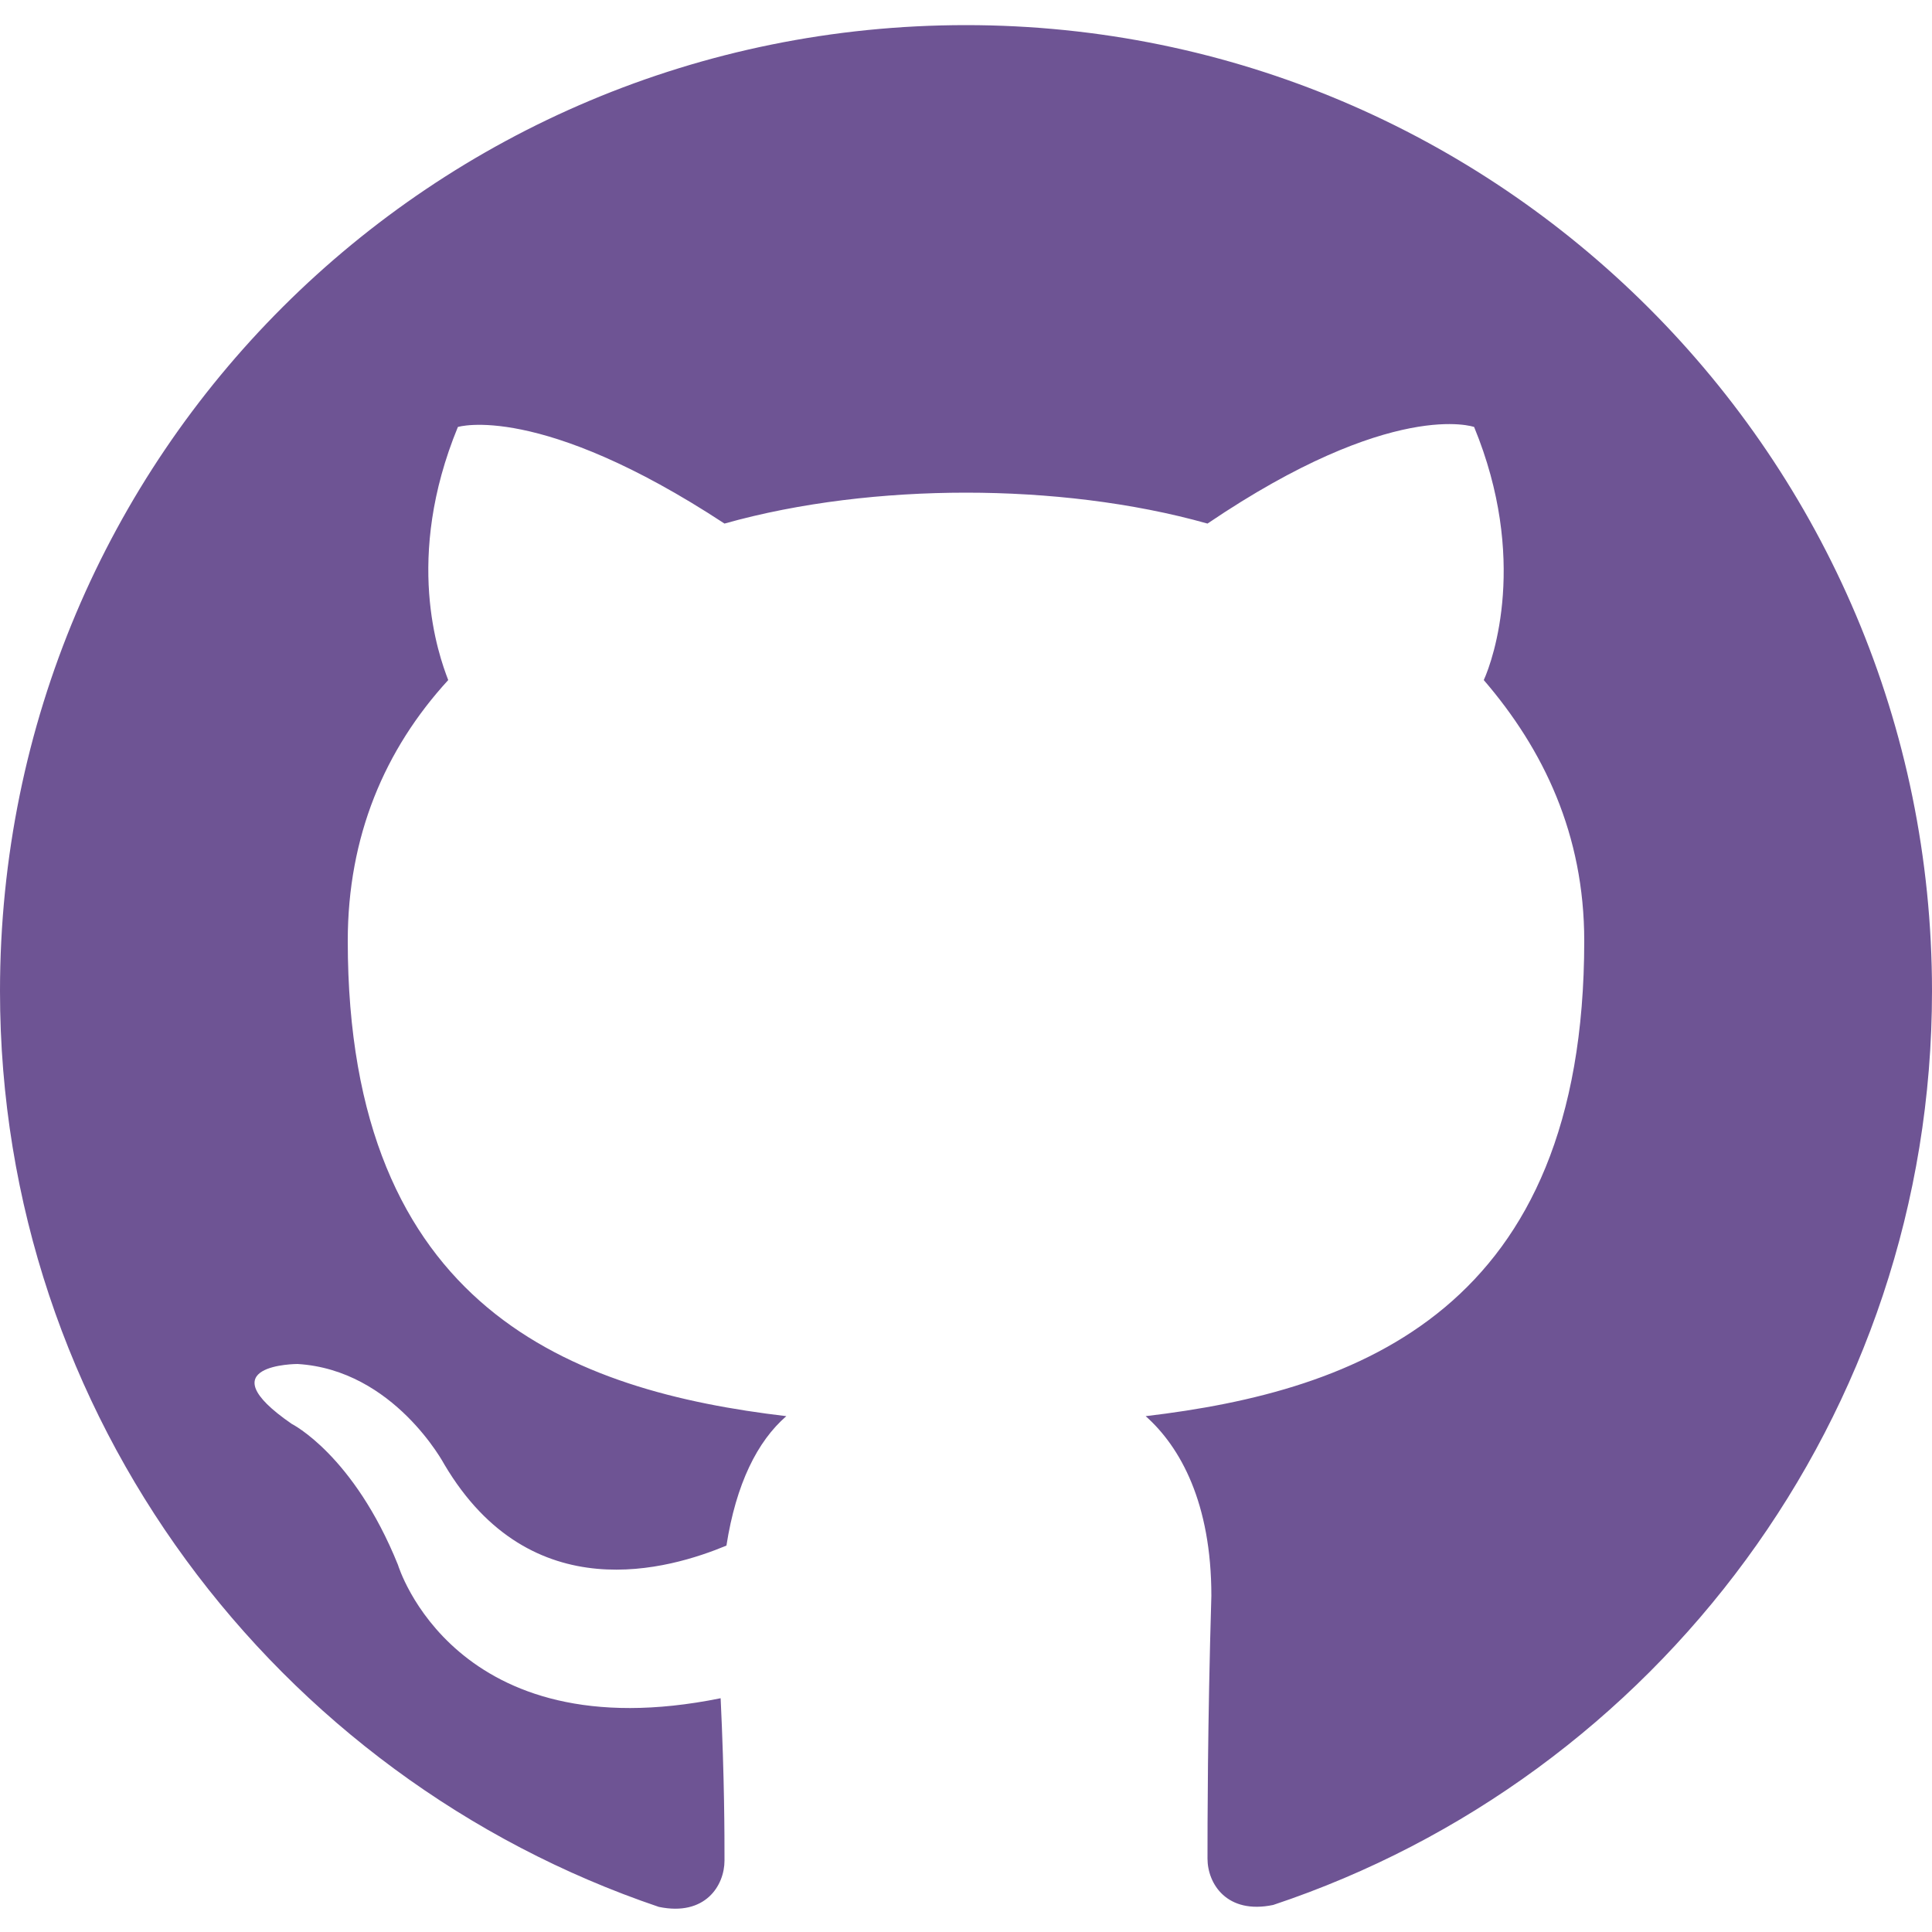
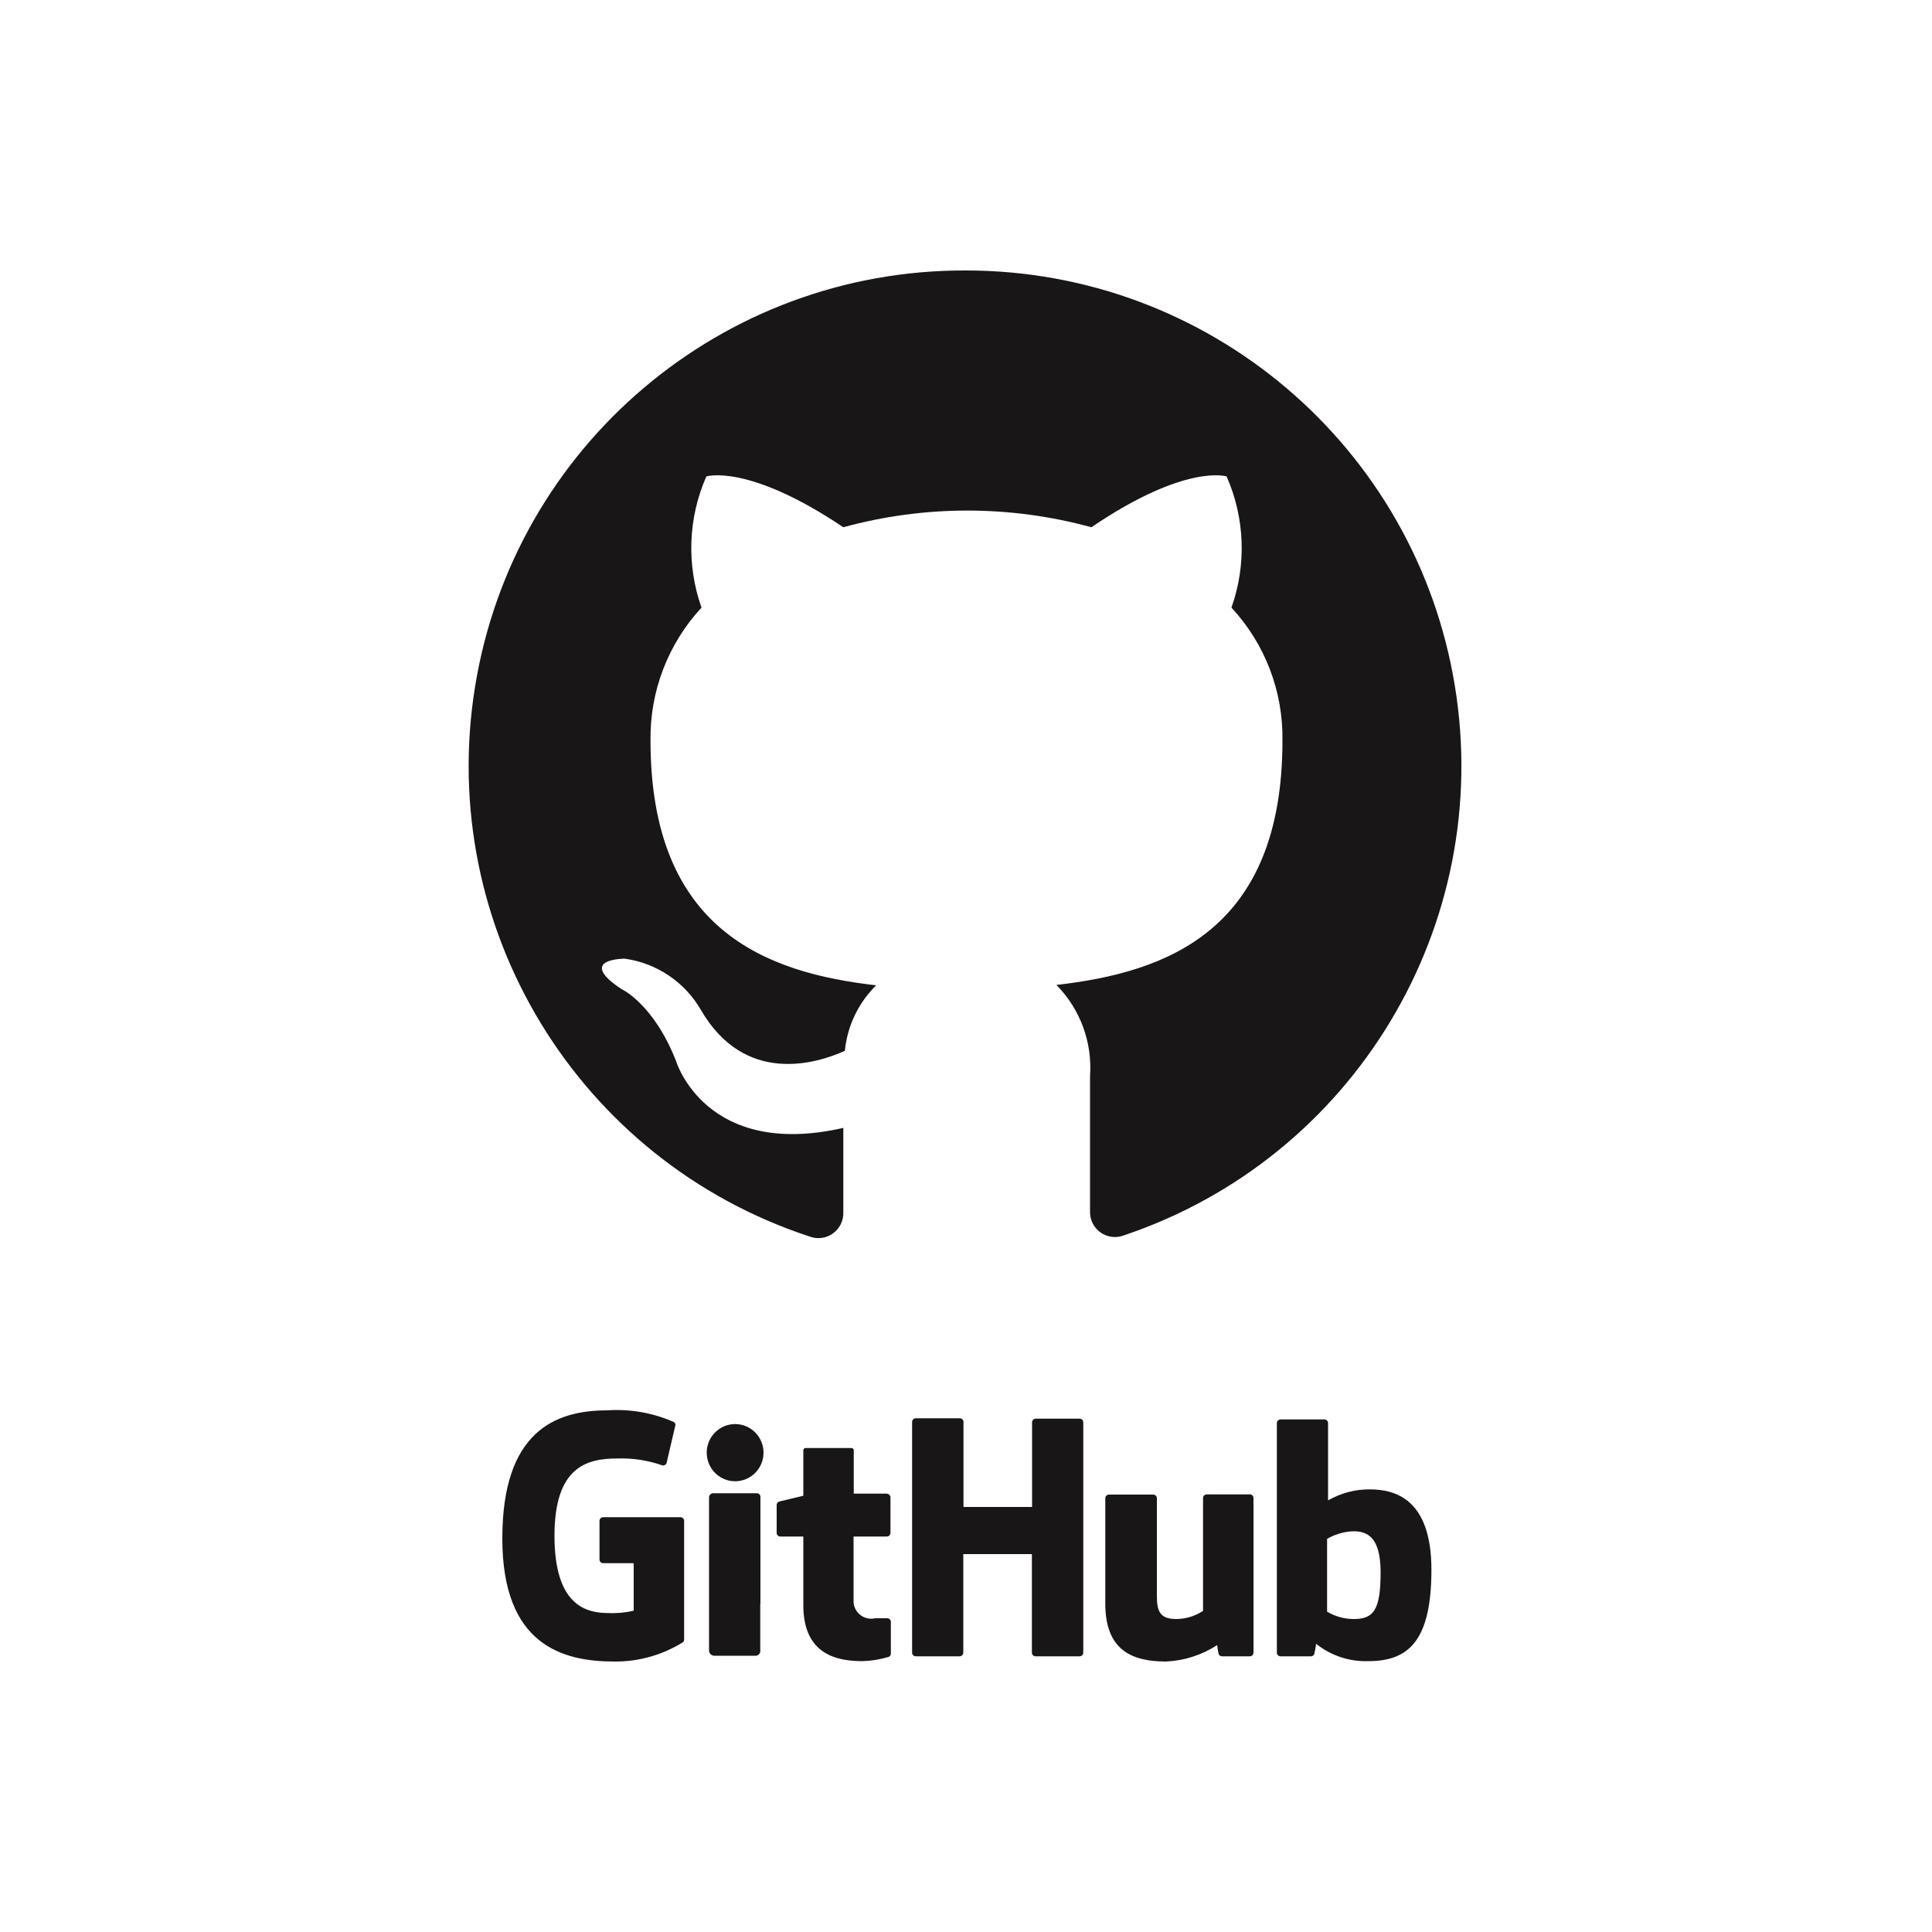
- <svg xmlns="http://www.w3.org/2000/svg" version="1.1" id="Layer_1" x="0px" y="0px" viewBox="0 0 100 100" style="enable-background:new 0 0 100 100;" xml:space="preserve">
-   <style type="text/css">
- 	.st0{fill:#6E5494;}
- </style>
-   <g>
-     <path class="st0" d="M50,1.3c-27.6,0-50,22.2-50,50C0,73.3,14.3,92,34.1,98.7c2.4,0.5,3.4-1.1,3.4-2.4s0-4.2-0.2-8.4   C23.5,90.7,20.6,81,20.6,81c-2.3-5.7-5.5-7.3-5.5-7.3c-4.5-3.1,0.3-3.1,0.3-3.1c5,0.3,7.6,5.2,7.6,5.2c4.5,7.6,11.7,5.4,14.6,4.2   c0.5-3.2,1.6-5.4,3.1-6.7C29.7,72,18,67.8,18,48.7c0-5.4,1.9-9.9,5.2-13.5c-0.5-1.3-2.3-6.3,0.5-13.1c0,0,4.2-1.3,13.8,5   c3.9-1.1,8.3-1.6,12.5-1.6s8.6,0.5,12.5,1.6c9.6-6.5,13.8-5,13.8-5c2.8,6.8,1,12,0.5,13.1c3.1,3.6,5.2,8,5.2,13.5   C82,67.8,70.3,72,59.3,73.3c1.8,1.6,3.4,4.5,3.4,9.3c-0.2,6.7-0.2,12-0.2,13.6c0,1.3,1,2.9,3.4,2.4C85.7,92,100,73.3,100,51.3   C100,23.7,77.6,1.3,50,1.3z" />
-   </g>
+ <svg xmlns="http://www.w3.org/2000/svg" id="Layer_1" data-name="Layer 1" viewBox="0 0 100 100">
+   <defs>
+     <style>.cls-1{fill:#181616;}</style>
+   </defs>
+   <path class="cls-1" d="M35.22,78.53h-4a0.19,0.19,0,0,0-.19.19v2a0.19,0.19,0,0,0,.19.19h1.58v2.46a4.78,4.78,0,0,1-1.33.12c-1.16,0-2.77-.42-2.77-4s1.68-4,3.26-4a6.4,6.4,0,0,1,2.33.36,0.19,0.19,0,0,0,.22-0.16v0l0.45-1.93a0.18,0.18,0,0,0-.07-0.15A7.3,7.3,0,0,0,31.42,73C28.72,73,26,74.11,26,79.63S29.12,86,31.79,86a6.58,6.58,0,0,0,3.56-1,0.16,0.16,0,0,0,.06-0.14V78.72a0.19,0.19,0,0,0-.19-0.19h0Z" />
+   <path class="cls-1" d="M56.07,73.62a0.19,0.19,0,0,0-.19-0.19H53.61a0.19,0.19,0,0,0-.19.19V78H49.87v-4.4a0.19,0.19,0,0,0-.19-0.19H47.4a0.19,0.19,0,0,0-.19.19V85.54a0.19,0.19,0,0,0,.18.19h2.28a0.19,0.19,0,0,0,.19-0.19h0v-5.1h3.55v5.1a0.19,0.19,0,0,0,.18.19h2.29a0.19,0.19,0,0,0,.19-0.19h0V73.62h0Z" />
+   <ellipse class="cls-1" cx="38.05" cy="75.19" rx="1.47" ry="1.48" />
+   <path class="cls-1" d="M39.36,83v-5.5a0.19,0.19,0,0,0-.16-0.21H36.9a0.22,0.22,0,0,0-.2.21v7.9a0.28,0.28,0,0,0,.25.3h2.12a0.25,0.25,0,0,0,.28-0.3V83h0Z" />
+   <path class="cls-1" d="M64.73,77.35H62.46a0.19,0.19,0,0,0-.19.19h0v5.84a2.55,2.55,0,0,1-1.39.42c-0.81,0-1-.37-1-1.17V77.55a0.19,0.19,0,0,0-.18-0.19h-2.3a0.19,0.19,0,0,0-.19.19h0V83c0,2.37,1.32,3,3.14,3A5.3,5.3,0,0,0,63,85.15a4.79,4.79,0,0,0,.08.48,0.2,0.2,0,0,0,.17.1h1.44a0.19,0.19,0,0,0,.19-0.19h0v-8A0.19,0.19,0,0,0,64.73,77.35Z" />
+   <path class="cls-1" d="M70.9,77.09a4.25,4.25,0,0,0-2.16.57v-4a0.19,0.19,0,0,0-.19-0.19H66.28a0.19,0.19,0,0,0-.19.19V85.54a0.19,0.19,0,0,0,.18.19h1.59a0.19,0.19,0,0,0,.16-0.1,3.72,3.72,0,0,0,.1-0.55,4.09,4.09,0,0,0,2.71.9c2.07,0,3.26-1.05,3.26-4.73S72.19,77.09,70.9,77.09ZM70,83.8a2.71,2.71,0,0,1-1.31-.38V79.65a3,3,0,0,1,1.17-.38c0.81-.07,1.6.17,1.6,2.11S71.11,83.83,70,83.8Z" />
+   <path class="cls-1" d="M45.9,77.31H44.19V75.08a0.12,0.12,0,0,0-.11-0.13H41.72a0.12,0.12,0,0,0-.14.13v2.34l-1.25.3a0.19,0.19,0,0,0-.13.18v1.44a0.19,0.19,0,0,0,.18.19h1.2v3.56c0,2.62,1.84,2.89,3.08,2.89A5.2,5.2,0,0,0,46,85.76a0.18,0.18,0,0,0,.11-0.17V83.95a0.19,0.19,0,0,0-.19-0.19c-0.1,0-.36,0-0.62,0a0.91,0.91,0,0,1-1.12-.9V79.53H45.9a0.19,0.19,0,0,0,.19-0.19h0V77.53a0.19,0.19,0,0,0-.16-0.21h0Z" />
+   <path class="cls-1" d="M50,14a25.64,25.64,0,0,0-8.1,50,1.29,1.29,0,0,0,1.75-1.24V58.38C36.53,60,35,54.94,35,54.94c-1.17-3-2.84-3.75-2.84-3.75-2.36-1.57.17-1.57,0.17-1.57a5.41,5.41,0,0,1,3.94,2.64c2.28,3.94,6,2.79,7.46,2.13A5.51,5.51,0,0,1,45.35,51c-5.69-.65-11.68-2.84-11.68-12.67a9.91,9.91,0,0,1,2.64-6.88,9.22,9.22,0,0,1,.25-6.79s2.15-.69,7.09,2.63a24.3,24.3,0,0,1,12.84,0c4.89-3.32,7-2.63,7-2.63a9.21,9.21,0,0,1,.25,6.79,9.89,9.89,0,0,1,2.64,6.88c0,9.85-6,12-11.7,12.65a6.1,6.1,0,0,1,1.74,4.72v7a1.29,1.29,0,0,0,1.76,1.24A25.64,25.64,0,0,0,50,14Z" />
</svg>
